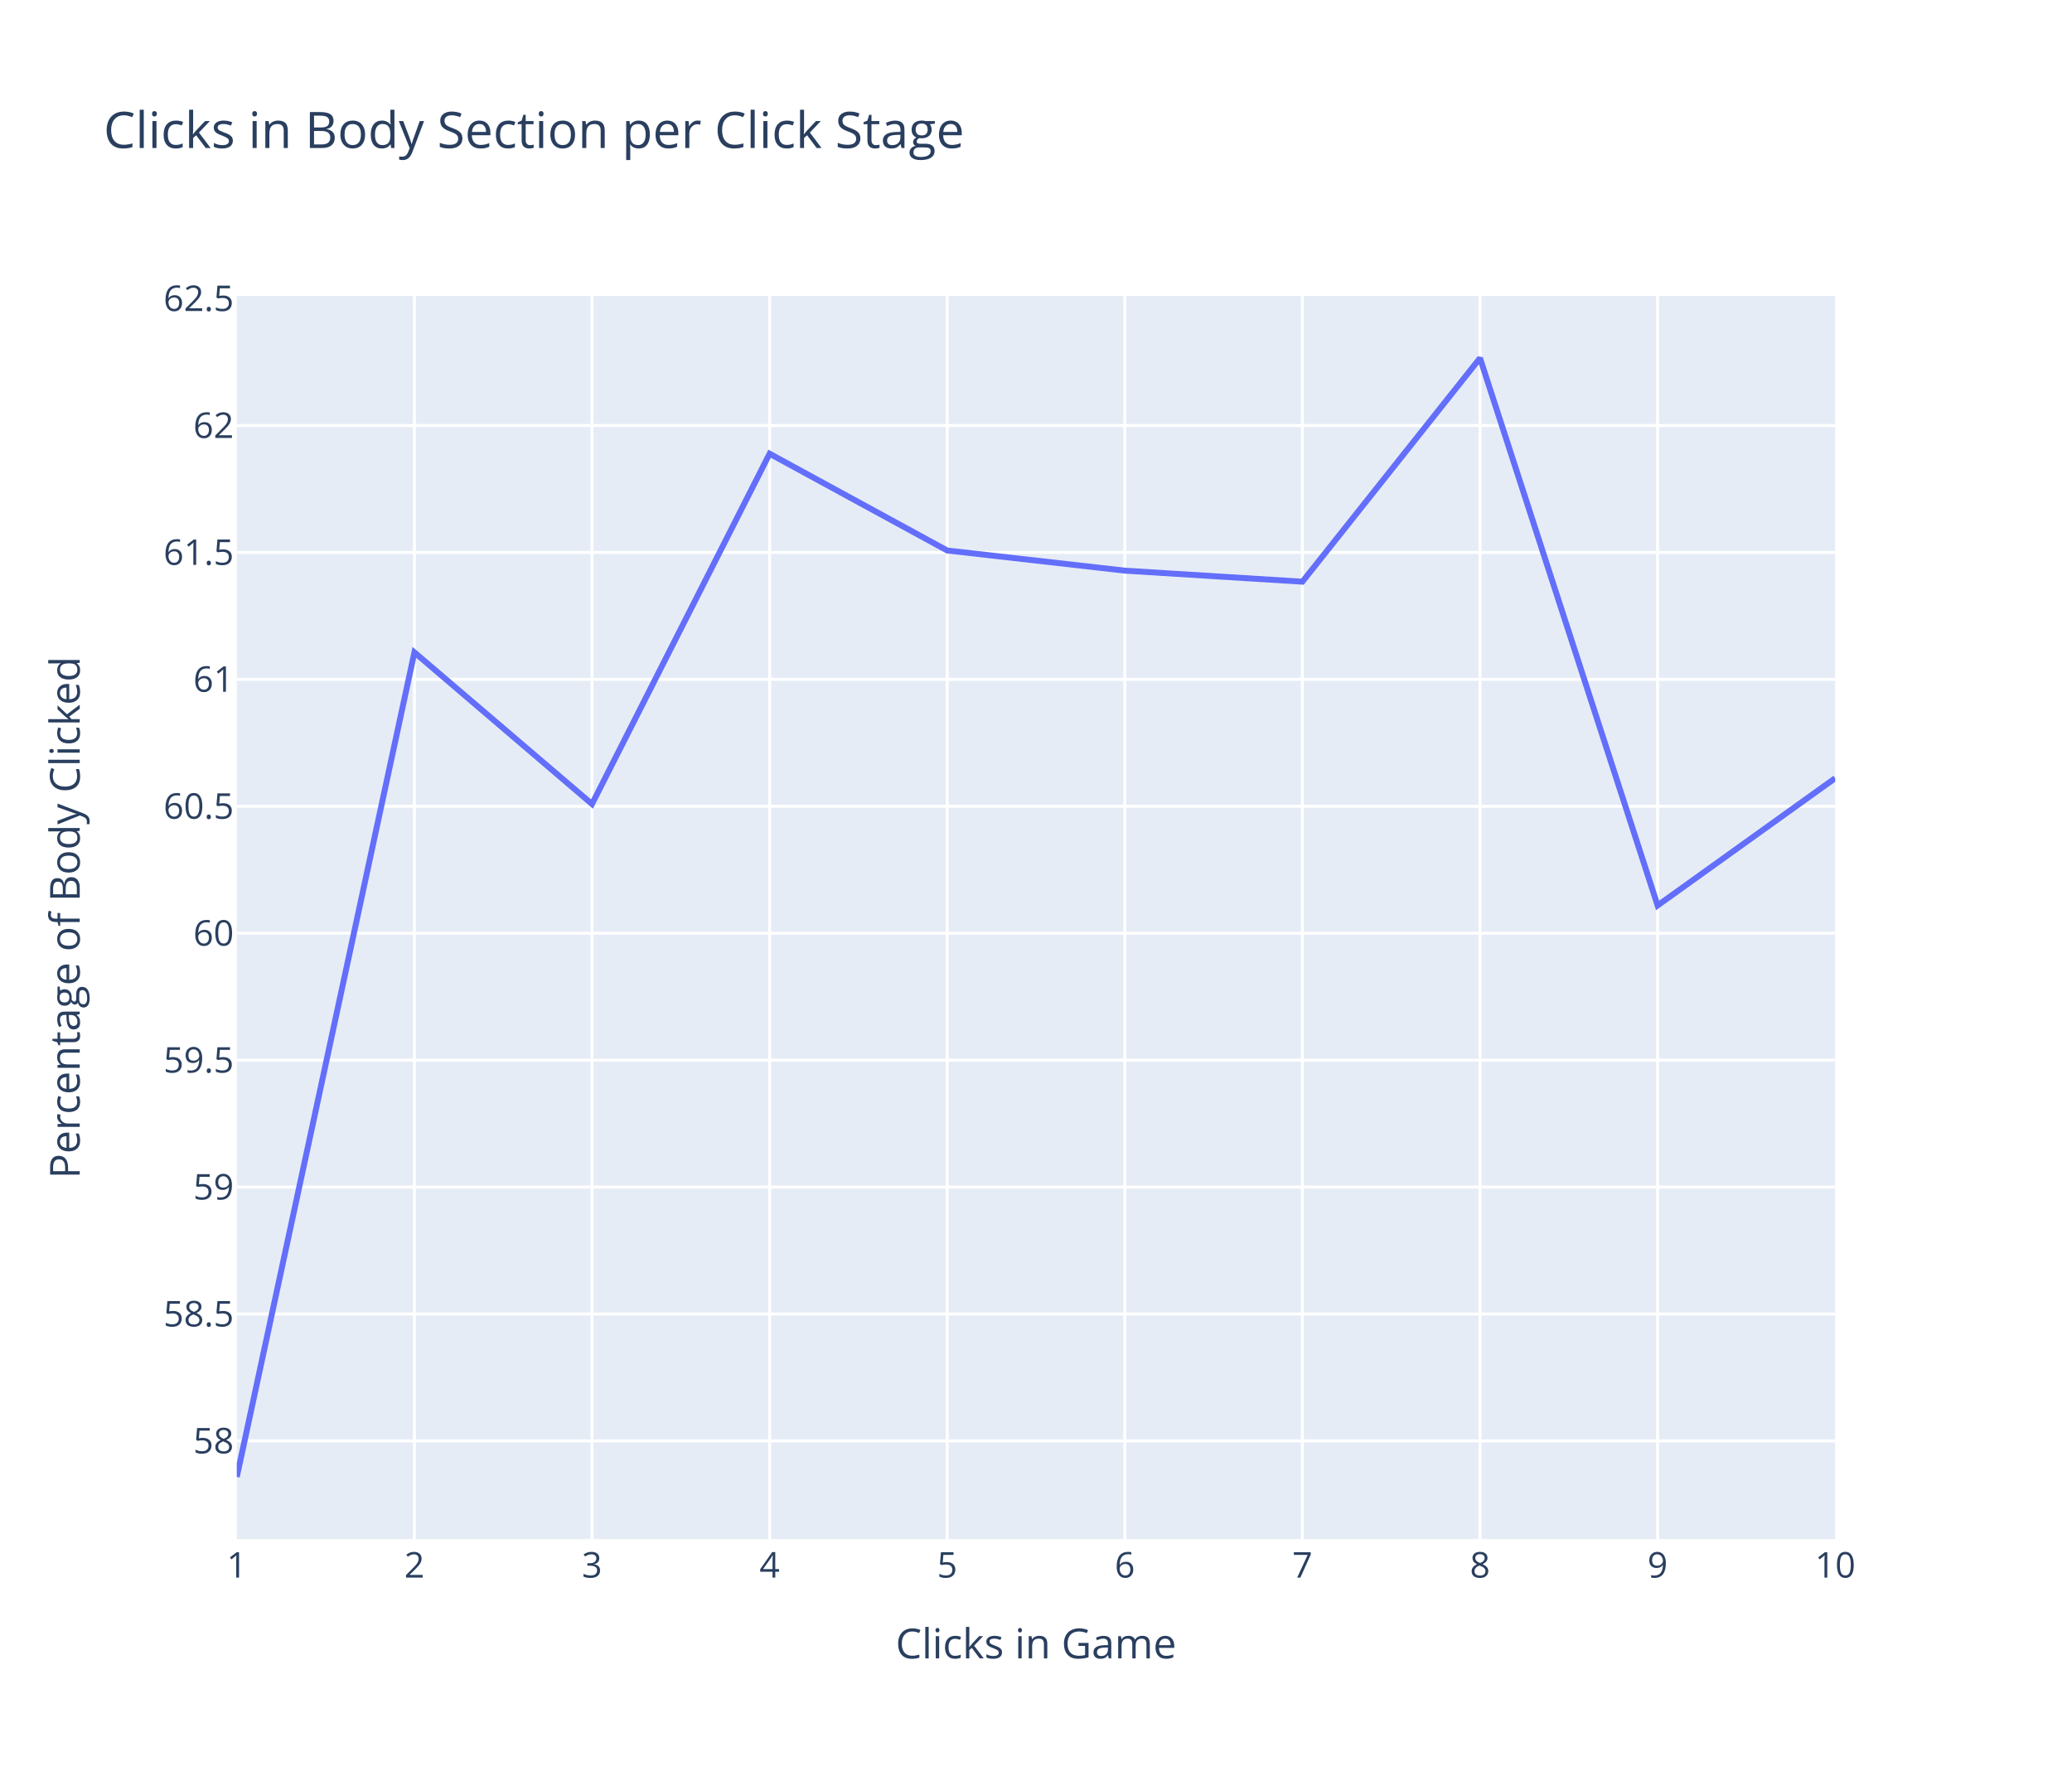
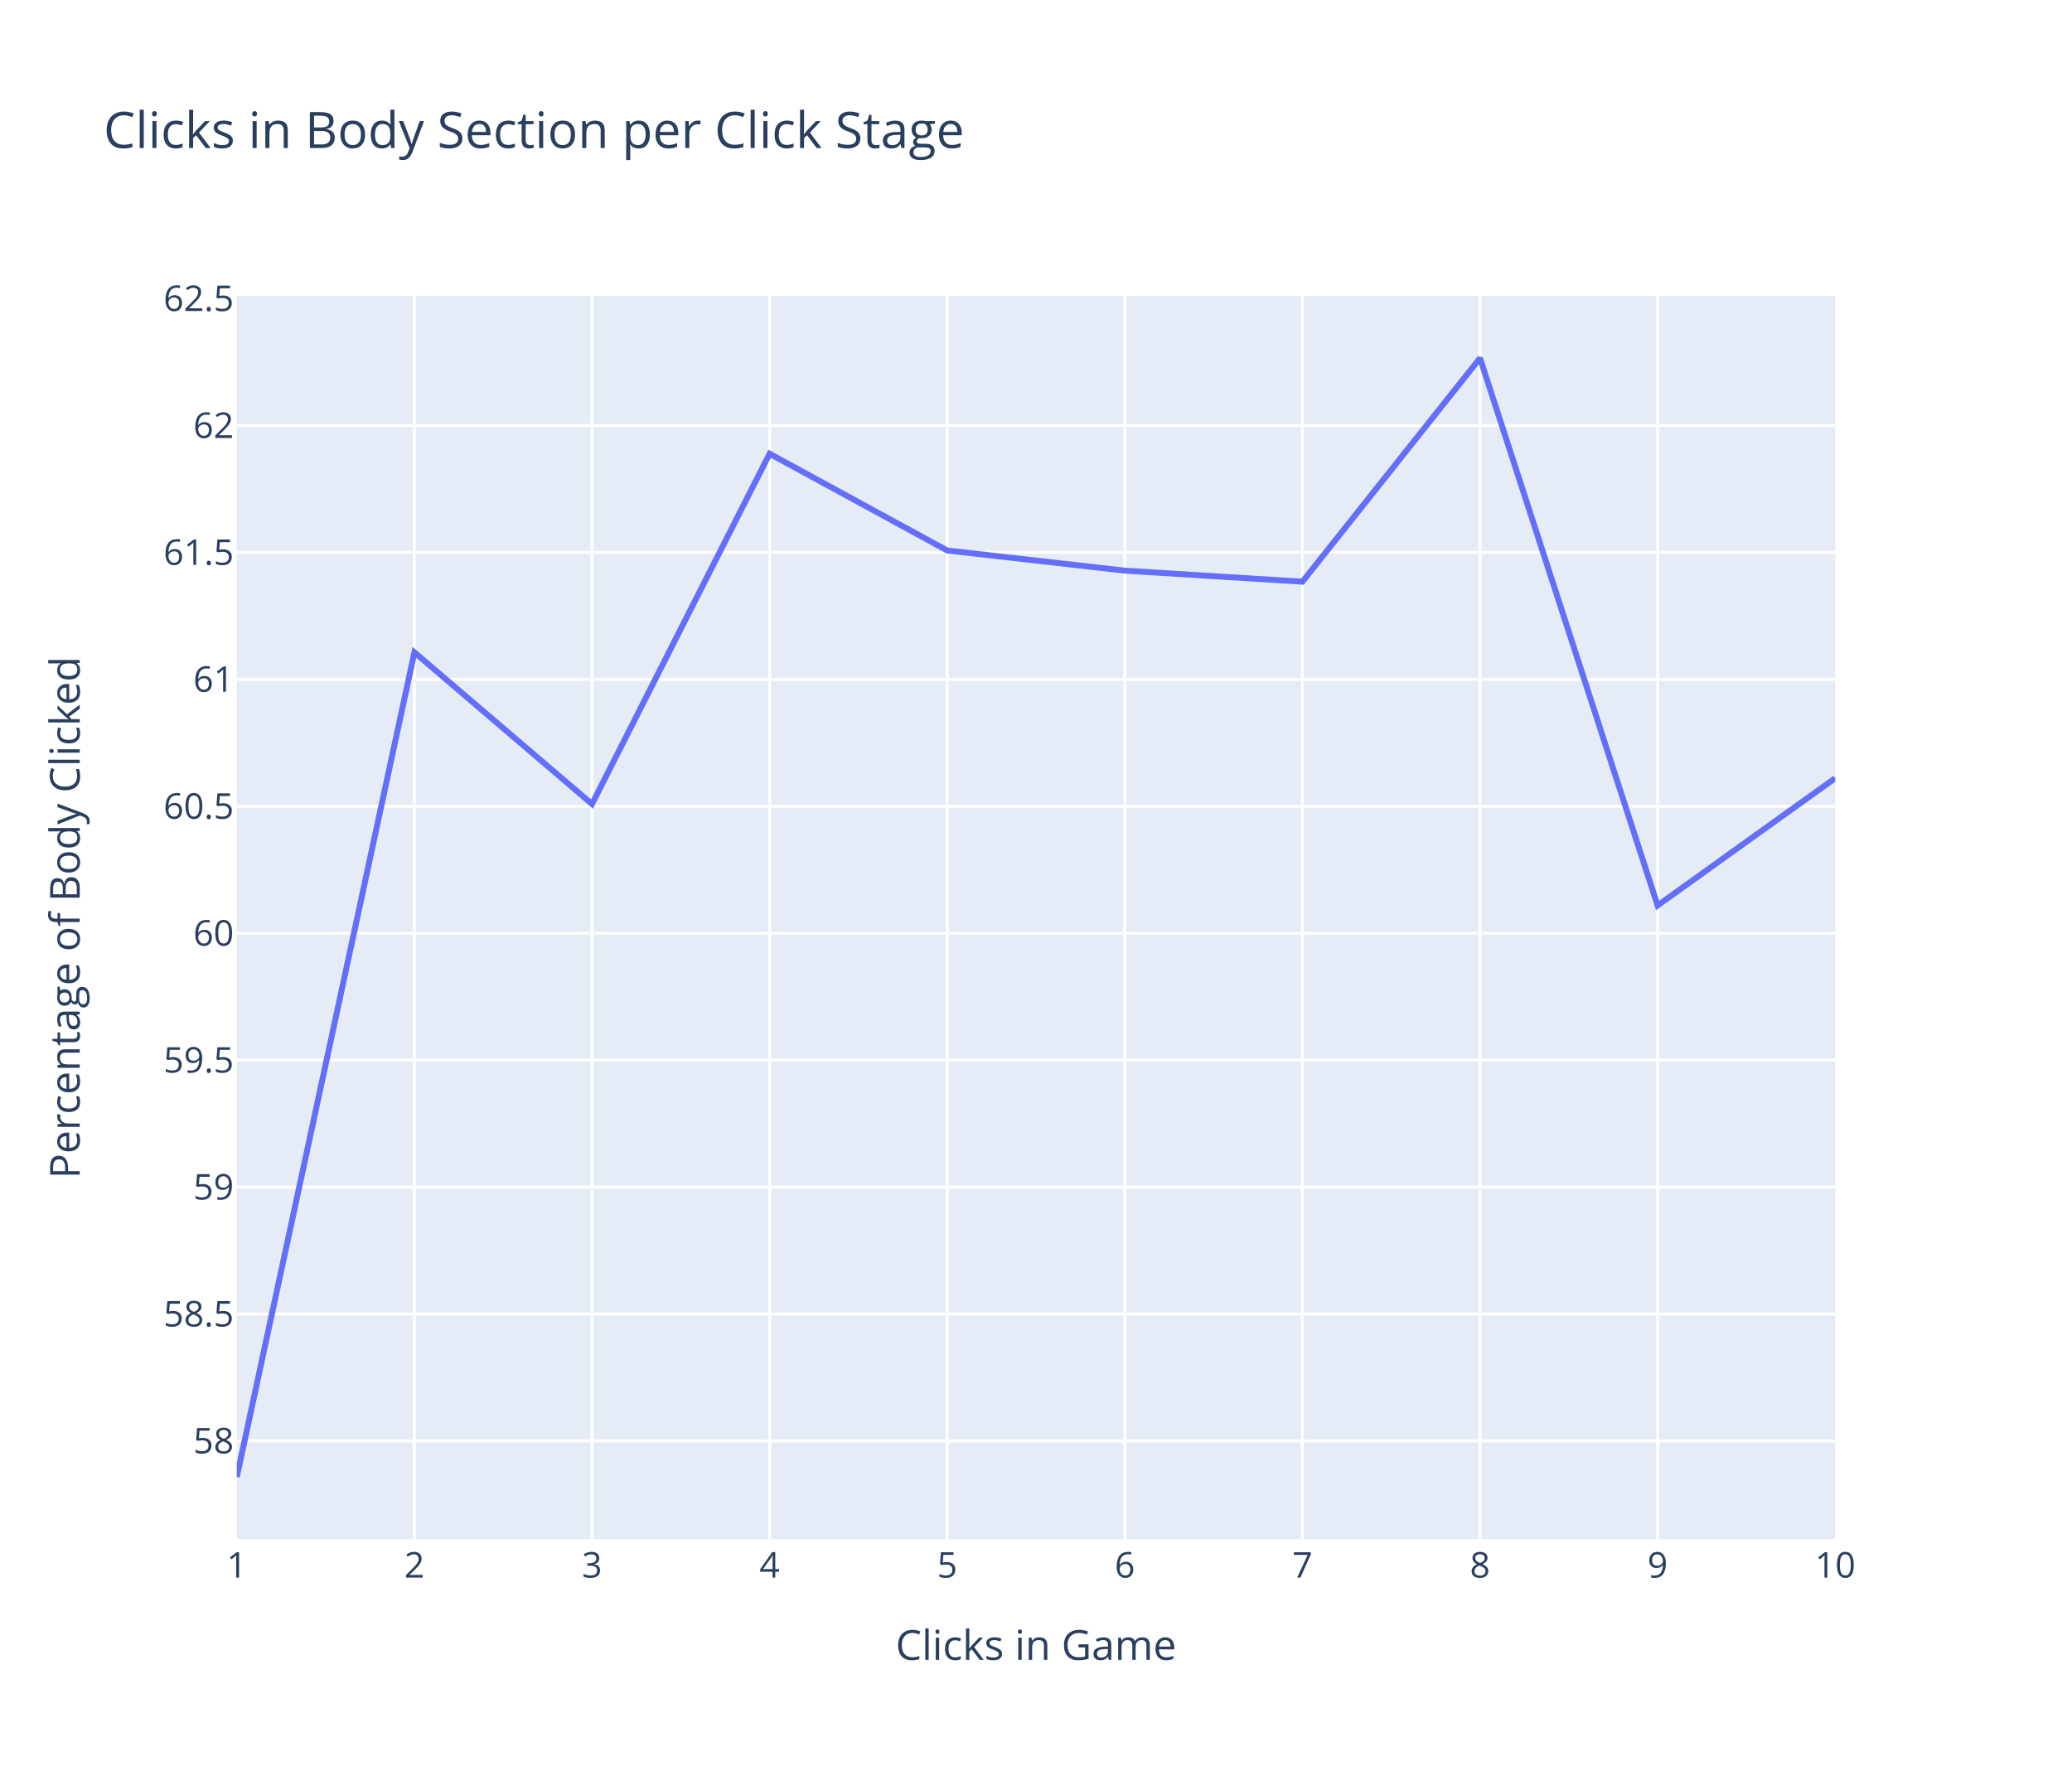
<svg xmlns="http://www.w3.org/2000/svg" class="main-svg" width="700" height="600" style="" viewBox="0 0 700 600">
  <rect x="0" y="0" width="700" height="600" style="fill: rgb(255, 255, 255); fill-opacity: 1;" />
-   <defs id="defs-b82b1c">
+   <defs id="defs-1c6f62">
    <g class="clips">
-       <clipPath id="clipb82b1cxyplot" class="plotclip">
+       <clipPath id="clip1c6f62xyplot" class="plotclip">
        <rect width="540" height="420" />
      </clipPath>
-       <clipPath class="axesclip" id="clipb82b1cx">
+       <clipPath class="axesclip" id="clip1c6f62x">
        <rect x="80" y="0" width="540" height="600" />
      </clipPath>
-       <clipPath class="axesclip" id="clipb82b1cy">
+       <clipPath class="axesclip" id="clip1c6f62y">
        <rect x="0" y="100" width="700" height="420" />
      </clipPath>
-       <clipPath class="axesclip" id="clipb82b1cxy">
+       <clipPath class="axesclip" id="clip1c6f62xy">
        <rect x="80" y="100" width="540" height="420" />
      </clipPath>
    </g>
    <g class="gradients" />
    <g class="patterns" />
  </defs>
  <g class="bglayer">
    <rect class="bg" x="80" y="100" width="540" height="420" style="fill: rgb(229, 236, 246); fill-opacity: 1; stroke-width: 0;" />
  </g>
  <g class="layer-below">
    <g class="imagelayer" />
    <g class="shapelayer" />
  </g>
  <g class="cartesianlayer">
    <g class="subplot xy">
      <g class="layer-subplot">
        <g class="shapelayer" />
        <g class="imagelayer" />
      </g>
      <g class="minor-gridlayer">
        <g class="x" />
        <g class="y" />
      </g>
      <g class="gridlayer">
        <g class="x">
          <path class="xgrid crisp" transform="translate(140,0)" d="M0,100v420" style="stroke: rgb(255, 255, 255); stroke-opacity: 1; stroke-width: 1px;" />
          <path class="xgrid crisp" transform="translate(200,0)" d="M0,100v420" style="stroke: rgb(255, 255, 255); stroke-opacity: 1; stroke-width: 1px;" />
          <path class="xgrid crisp" transform="translate(260,0)" d="M0,100v420" style="stroke: rgb(255, 255, 255); stroke-opacity: 1; stroke-width: 1px;" />
          <path class="xgrid crisp" transform="translate(320,0)" d="M0,100v420" style="stroke: rgb(255, 255, 255); stroke-opacity: 1; stroke-width: 1px;" />
          <path class="xgrid crisp" transform="translate(380,0)" d="M0,100v420" style="stroke: rgb(255, 255, 255); stroke-opacity: 1; stroke-width: 1px;" />
          <path class="xgrid crisp" transform="translate(440,0)" d="M0,100v420" style="stroke: rgb(255, 255, 255); stroke-opacity: 1; stroke-width: 1px;" />
          <path class="xgrid crisp" transform="translate(500,0)" d="M0,100v420" style="stroke: rgb(255, 255, 255); stroke-opacity: 1; stroke-width: 1px;" />
          <path class="xgrid crisp" transform="translate(560,0)" d="M0,100v420" style="stroke: rgb(255, 255, 255); stroke-opacity: 1; stroke-width: 1px;" />
        </g>
        <g class="y">
          <path class="ygrid crisp" transform="translate(0,486.83)" d="M80,0h540" style="stroke: rgb(255, 255, 255); stroke-opacity: 1; stroke-width: 1px;" />
          <path class="ygrid crisp" transform="translate(0,443.95)" d="M80,0h540" style="stroke: rgb(255, 255, 255); stroke-opacity: 1; stroke-width: 1px;" />
          <path class="ygrid crisp" transform="translate(0,401.06)" d="M80,0h540" style="stroke: rgb(255, 255, 255); stroke-opacity: 1; stroke-width: 1px;" />
          <path class="ygrid crisp" transform="translate(0,358.18)" d="M80,0h540" style="stroke: rgb(255, 255, 255); stroke-opacity: 1; stroke-width: 1px;" />
          <path class="ygrid crisp" transform="translate(0,315.29)" d="M80,0h540" style="stroke: rgb(255, 255, 255); stroke-opacity: 1; stroke-width: 1px;" />
          <path class="ygrid crisp" transform="translate(0,272.41)" d="M80,0h540" style="stroke: rgb(255, 255, 255); stroke-opacity: 1; stroke-width: 1px;" />
          <path class="ygrid crisp" transform="translate(0,229.52)" d="M80,0h540" style="stroke: rgb(255, 255, 255); stroke-opacity: 1; stroke-width: 1px;" />
          <path class="ygrid crisp" transform="translate(0,186.64)" d="M80,0h540" style="stroke: rgb(255, 255, 255); stroke-opacity: 1; stroke-width: 1px;" />
          <path class="ygrid crisp" transform="translate(0,143.76)" d="M80,0h540" style="stroke: rgb(255, 255, 255); stroke-opacity: 1; stroke-width: 1px;" />
        </g>
      </g>
      <g class="zerolinelayer" />
      <path class="xlines-below" />
      <path class="ylines-below" />
      <g class="overlines-below" />
      <g class="xaxislayer-below" />
      <g class="yaxislayer-below" />
      <g class="overaxes-below" />
-       <g class="plot" transform="translate(80,100)" clip-path="url(#clipb82b1cxyplot)">
+       <g class="plot" transform="translate(80,100)" clip-path="url(#clip1c6f62xyplot)">
        <g class="scatterlayer mlayer">
-           <g class="trace scatter trace78be11" style="stroke-miterlimit: 2; opacity: 1;">
+           <g class="trace scatter tracef4b65f" style="stroke-miterlimit: 2; opacity: 1;">
            <g class="fills" />
            <g class="errorbars" />
            <g class="lines">
              <path class="js-line" d="M0,399L60,120.41L120,171.65L180,53.29L240,85.99L300,92.8L360,96.53L420,21L480,205.92L540,162.91" style="vector-effect: non-scaling-stroke; fill: none; stroke: rgb(99, 110, 250); stroke-opacity: 1; stroke-width: 2px; opacity: 1;" />
            </g>
            <g class="points" />
            <g class="text" />
          </g>
        </g>
      </g>
      <g class="overplot" />
      <path class="xlines-above crisp" d="M0,0" style="fill: none;" />
      <path class="ylines-above crisp" d="M0,0" style="fill: none;" />
      <g class="overlines-above" />
      <g class="xaxislayer-above">
        <g class="xtick">
          <text text-anchor="middle" x="0" y="533" transform="translate(80,0)" style="font-family: 'Open Sans', verdana, arial, sans-serif; font-size: 12px; fill: rgb(42, 63, 95); fill-opacity: 1; white-space: pre; opacity: 1;">1</text>
        </g>
        <g class="xtick">
          <text text-anchor="middle" x="0" y="533" transform="translate(140,0)" style="font-family: 'Open Sans', verdana, arial, sans-serif; font-size: 12px; fill: rgb(42, 63, 95); fill-opacity: 1; white-space: pre; opacity: 1;">2</text>
        </g>
        <g class="xtick">
          <text text-anchor="middle" x="0" y="533" transform="translate(200,0)" style="font-family: 'Open Sans', verdana, arial, sans-serif; font-size: 12px; fill: rgb(42, 63, 95); fill-opacity: 1; white-space: pre; opacity: 1;">3</text>
        </g>
        <g class="xtick">
          <text text-anchor="middle" x="0" y="533" transform="translate(260,0)" style="font-family: 'Open Sans', verdana, arial, sans-serif; font-size: 12px; fill: rgb(42, 63, 95); fill-opacity: 1; white-space: pre; opacity: 1;">4</text>
        </g>
        <g class="xtick">
          <text text-anchor="middle" x="0" y="533" transform="translate(320,0)" style="font-family: 'Open Sans', verdana, arial, sans-serif; font-size: 12px; fill: rgb(42, 63, 95); fill-opacity: 1; white-space: pre; opacity: 1;">5</text>
        </g>
        <g class="xtick">
          <text text-anchor="middle" x="0" y="533" transform="translate(380,0)" style="font-family: 'Open Sans', verdana, arial, sans-serif; font-size: 12px; fill: rgb(42, 63, 95); fill-opacity: 1; white-space: pre; opacity: 1;">6</text>
        </g>
        <g class="xtick">
          <text text-anchor="middle" x="0" y="533" transform="translate(440,0)" style="font-family: 'Open Sans', verdana, arial, sans-serif; font-size: 12px; fill: rgb(42, 63, 95); fill-opacity: 1; white-space: pre; opacity: 1;">7</text>
        </g>
        <g class="xtick">
          <text text-anchor="middle" x="0" y="533" transform="translate(500,0)" style="font-family: 'Open Sans', verdana, arial, sans-serif; font-size: 12px; fill: rgb(42, 63, 95); fill-opacity: 1; white-space: pre; opacity: 1;">8</text>
        </g>
        <g class="xtick">
          <text text-anchor="middle" x="0" y="533" transform="translate(560,0)" style="font-family: 'Open Sans', verdana, arial, sans-serif; font-size: 12px; fill: rgb(42, 63, 95); fill-opacity: 1; white-space: pre; opacity: 1;">9</text>
        </g>
        <g class="xtick">
          <text text-anchor="middle" x="0" y="533" transform="translate(620,0)" style="font-family: 'Open Sans', verdana, arial, sans-serif; font-size: 12px; fill: rgb(42, 63, 95); fill-opacity: 1; white-space: pre; opacity: 1;">10</text>
        </g>
      </g>
      <g class="yaxislayer-above">
        <g class="ytick">
          <text text-anchor="end" x="79" y="4.2" transform="translate(0,486.83)" style="font-family: 'Open Sans', verdana, arial, sans-serif; font-size: 12px; fill: rgb(42, 63, 95); fill-opacity: 1; white-space: pre; opacity: 1;">58</text>
        </g>
        <g class="ytick">
          <text text-anchor="end" x="79" y="4.2" style="font-family: 'Open Sans', verdana, arial, sans-serif; font-size: 12px; fill: rgb(42, 63, 95); fill-opacity: 1; white-space: pre; opacity: 1;" transform="translate(0,443.95)">58.5</text>
        </g>
        <g class="ytick">
          <text text-anchor="end" x="79" y="4.2" style="font-family: 'Open Sans', verdana, arial, sans-serif; font-size: 12px; fill: rgb(42, 63, 95); fill-opacity: 1; white-space: pre; opacity: 1;" transform="translate(0,401.06)">59</text>
        </g>
        <g class="ytick">
          <text text-anchor="end" x="79" y="4.2" style="font-family: 'Open Sans', verdana, arial, sans-serif; font-size: 12px; fill: rgb(42, 63, 95); fill-opacity: 1; white-space: pre; opacity: 1;" transform="translate(0,358.18)">59.5</text>
        </g>
        <g class="ytick">
          <text text-anchor="end" x="79" y="4.2" style="font-family: 'Open Sans', verdana, arial, sans-serif; font-size: 12px; fill: rgb(42, 63, 95); fill-opacity: 1; white-space: pre; opacity: 1;" transform="translate(0,315.29)">60</text>
        </g>
        <g class="ytick">
          <text text-anchor="end" x="79" y="4.2" style="font-family: 'Open Sans', verdana, arial, sans-serif; font-size: 12px; fill: rgb(42, 63, 95); fill-opacity: 1; white-space: pre; opacity: 1;" transform="translate(0,272.41)">60.5</text>
        </g>
        <g class="ytick">
          <text text-anchor="end" x="79" y="4.2" style="font-family: 'Open Sans', verdana, arial, sans-serif; font-size: 12px; fill: rgb(42, 63, 95); fill-opacity: 1; white-space: pre; opacity: 1;" transform="translate(0,229.52)">61</text>
        </g>
        <g class="ytick">
          <text text-anchor="end" x="79" y="4.2" style="font-family: 'Open Sans', verdana, arial, sans-serif; font-size: 12px; fill: rgb(42, 63, 95); fill-opacity: 1; white-space: pre; opacity: 1;" transform="translate(0,186.64)">61.5</text>
        </g>
        <g class="ytick">
          <text text-anchor="end" x="79" y="4.2" style="font-family: 'Open Sans', verdana, arial, sans-serif; font-size: 12px; fill: rgb(42, 63, 95); fill-opacity: 1; white-space: pre; opacity: 1;" transform="translate(0,143.76)">62</text>
        </g>
        <g class="ytick">
          <text text-anchor="end" x="79" y="4.2" style="font-family: 'Open Sans', verdana, arial, sans-serif; font-size: 12px; fill: rgb(42, 63, 95); fill-opacity: 1; white-space: pre; opacity: 1;" transform="translate(0,100.87)">62.5</text>
        </g>
      </g>
      <g class="overaxes-above" />
    </g>
  </g>
  <g class="polarlayer" />
  <g class="smithlayer" />
  <g class="ternarylayer" />
  <g class="geolayer" />
  <g class="funnelarealayer" />
  <g class="pielayer" />
  <g class="iciclelayer" />
  <g class="treemaplayer" />
  <g class="sunburstlayer" />
  <g class="glimages" />
-   <defs id="topdefs-b82b1c">
+   <defs id="topdefs-1c6f62">
    <g class="clips" />
  </defs>
  <g class="layer-above">
    <g class="imagelayer" />
    <g class="shapelayer" />
  </g>
  <g class="infolayer">
    <g class="g-gtitle">
      <text class="gtitle" x="35" y="50" text-anchor="start" dy="0em" style="font-family: 'Open Sans', verdana, arial, sans-serif; font-size: 17px; fill: rgb(42, 63, 95); opacity: 1; font-weight: normal; white-space: pre;">Clicks in Body Section per Click Stage</text>
    </g>
    <g class="g-xtitle">
-       <text class="xtitle" x="350" y="560.3" text-anchor="middle" style="font-family: 'Open Sans', verdana, arial, sans-serif; font-size: 14px; fill: rgb(42, 63, 95); opacity: 1; font-weight: normal; white-space: pre;">Clicks in Game</text>
+       <text class="xtitle" x="350" y="560.8" text-anchor="middle" style="font-family: 'Open Sans', verdana, arial, sans-serif; font-size: 14px; fill: rgb(42, 63, 95); opacity: 1; font-weight: normal; white-space: pre;">Clicks in Game</text>
    </g>
    <g class="g-ytitle">
      <text class="ytitle" transform="rotate(-90,26.93438,310)" x="26.934" y="310" text-anchor="middle" style="font-family: 'Open Sans', verdana, arial, sans-serif; font-size: 14px; fill: rgb(42, 63, 95); opacity: 1; font-weight: normal; white-space: pre;">Percentage of Body Clicked</text>
    </g>
  </g>
</svg>
